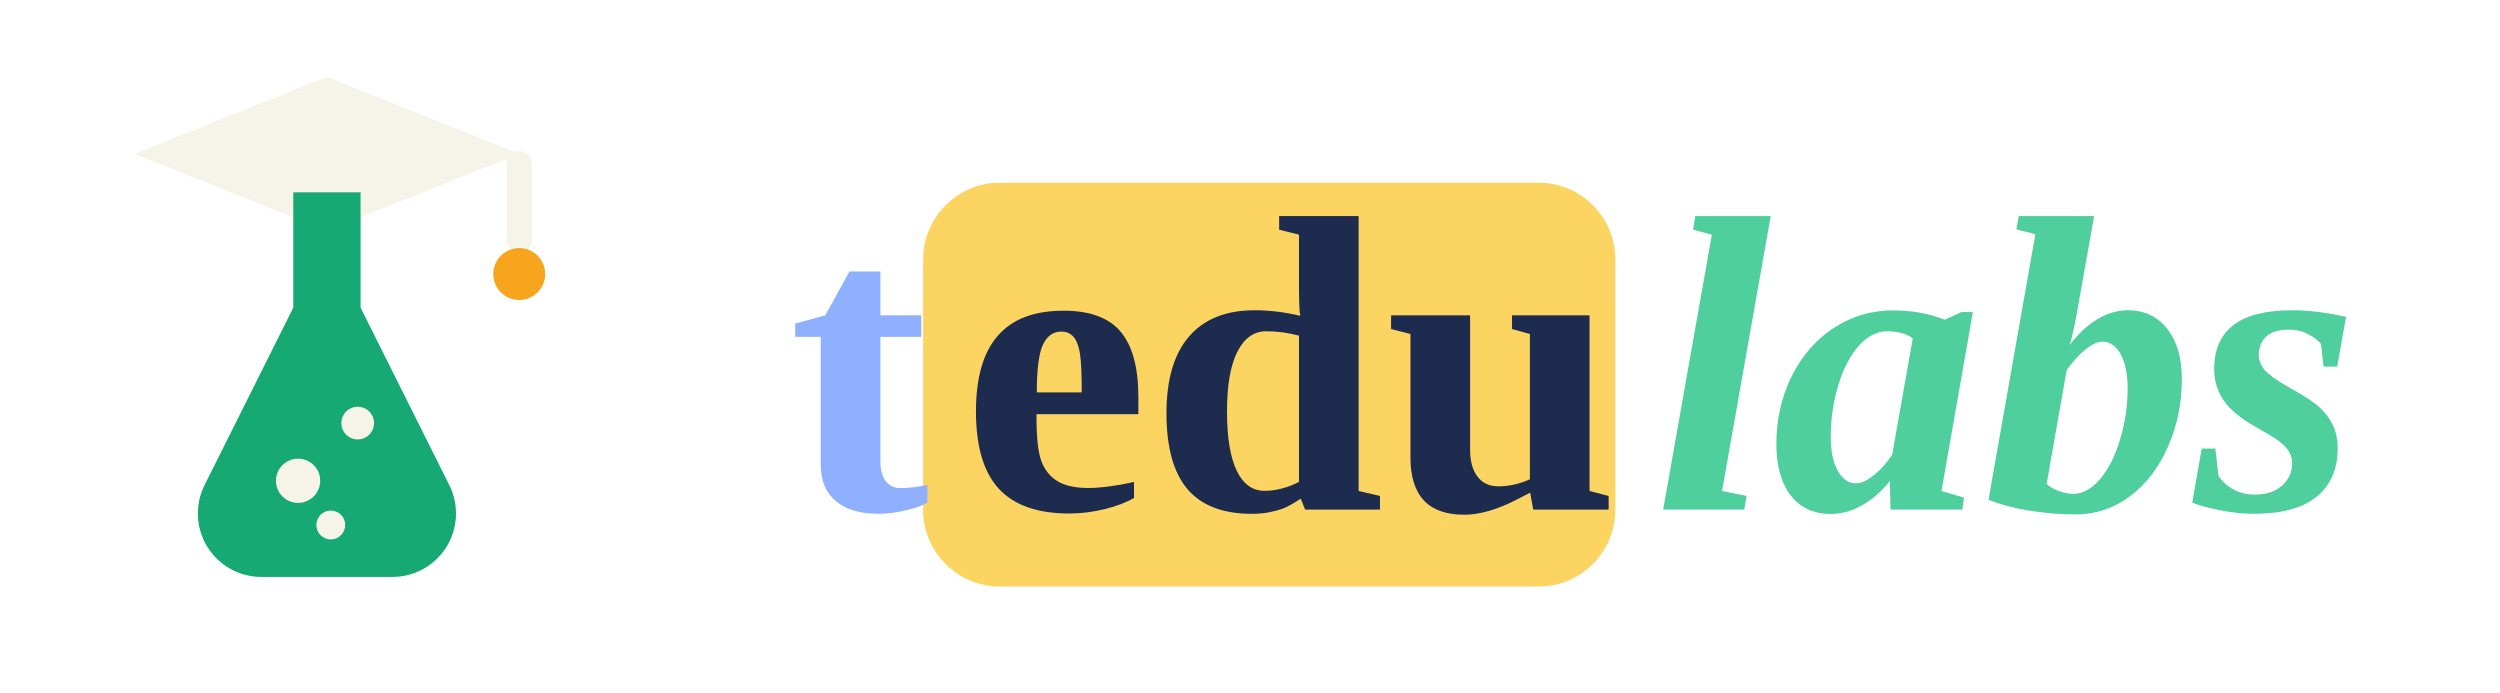
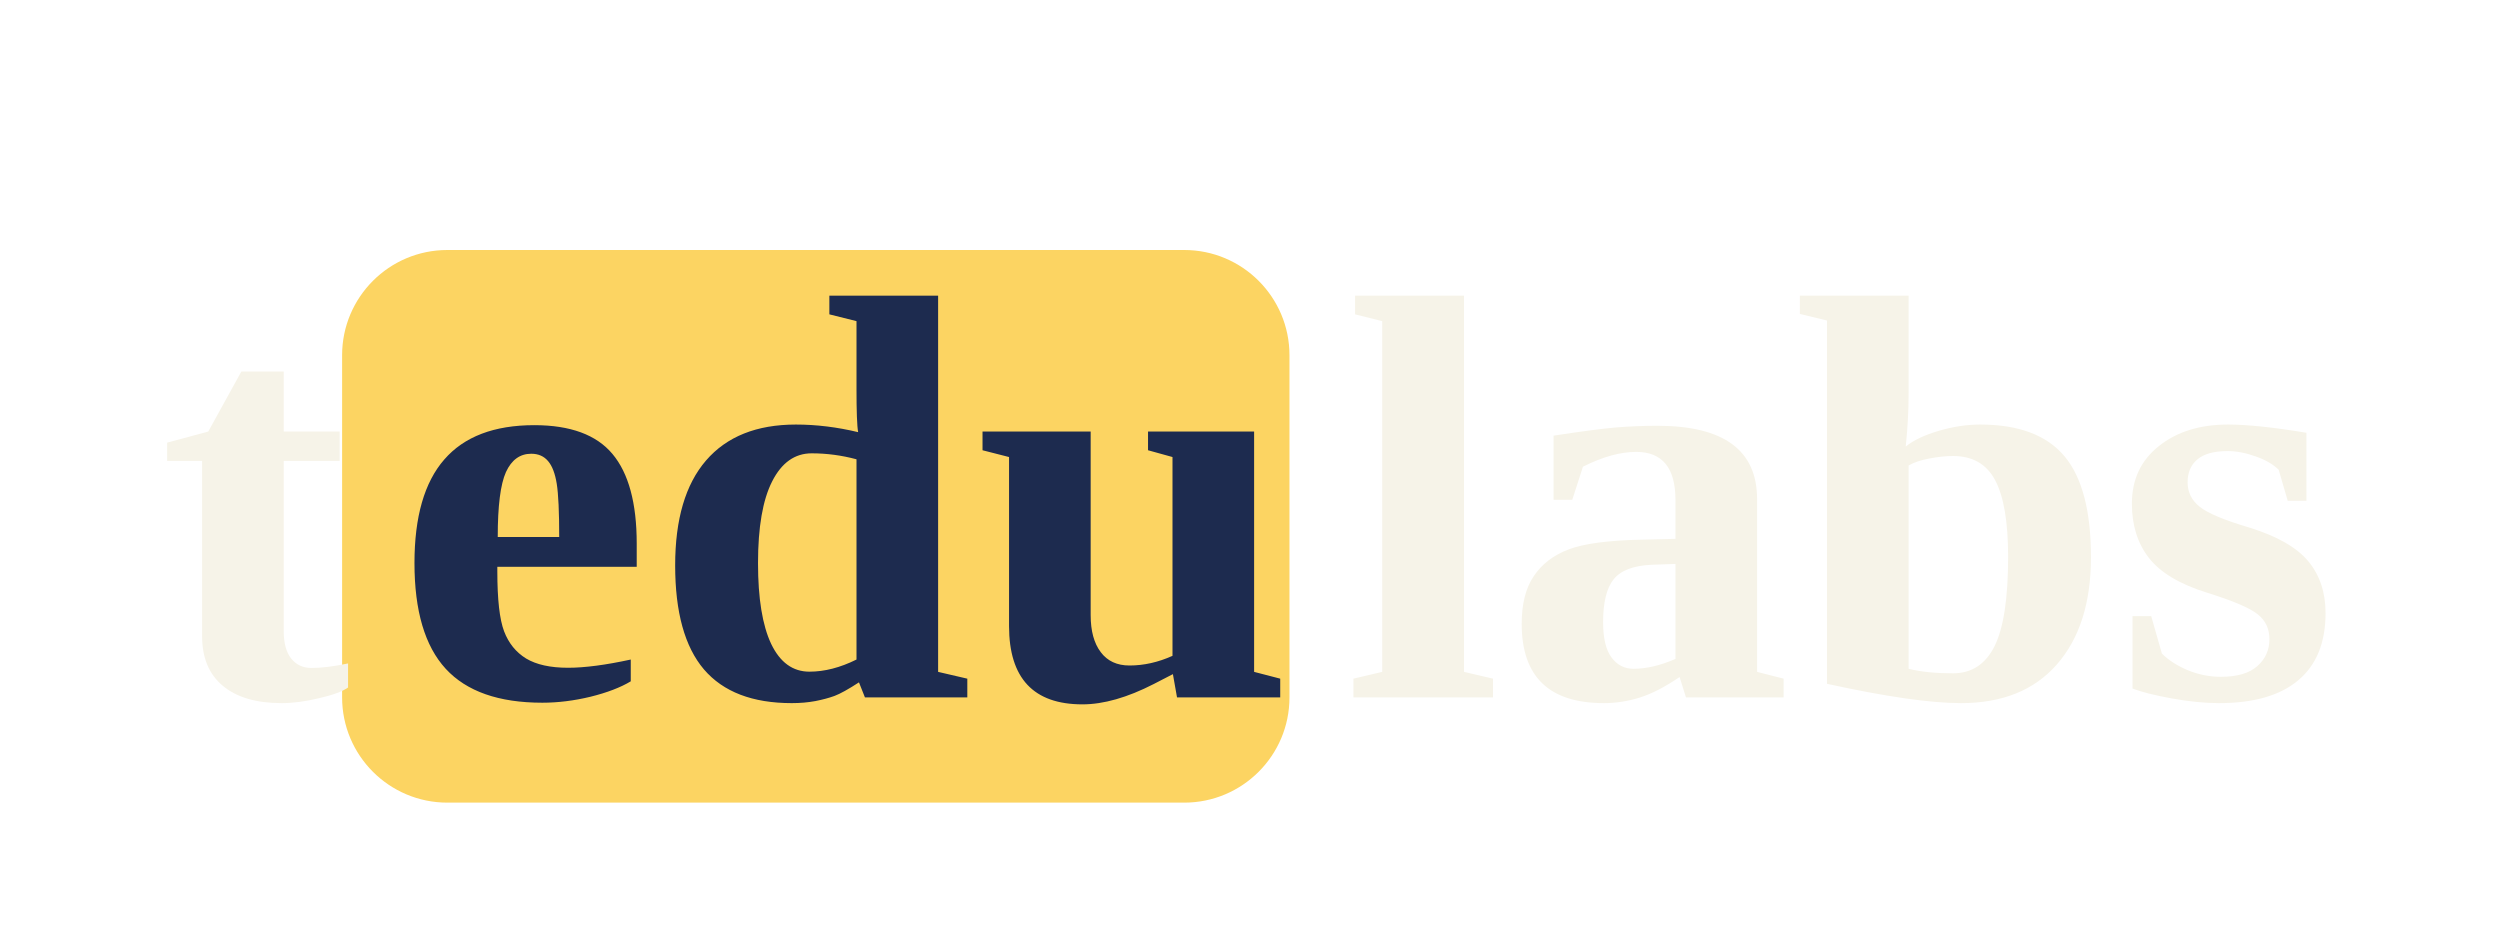
- <svg xmlns="http://www.w3.org/2000/svg" viewBox="0 0 260 72" role="img" aria-label="tedulabs">
-   <g transform="translate(2 4)">
-     <path d="M32 4 52 12 32 20 12 12Z" fill="#f6f3e8" />
-     <path d="M52 13v8" stroke="#f6f3e8" stroke-width="2.6" stroke-linecap="round" fill="none" />
-     <circle cx="52" cy="24.5" r="2.7" fill="#f6a51c" />
-     <path d="M28.5 16v12L19.2 46.6A6.6 6.6 0 0 0 25.2 56h13.6a6.6 6.6 0 0 0 6-9.4L35.5 28V16z" fill="#16a974" />
-     <circle cx="29" cy="46" r="2.3" fill="#f6f3e8" />
-     <circle cx="35.2" cy="40" r="1.7" fill="#f6f3e8" />
-     <circle cx="32.4" cy="50.6" r="1.5" fill="#f6f3e8" />
-   </g>
-   <rect x="96" y="19" width="72" height="42" rx="8" fill="#fcd462" />
-   <text x="82" y="53" font-family="Georgia, 'Times New Roman', serif" font-weight="600" font-size="44" fill="#8fb0ff" textLength="15">t</text>
-   <text x="100" y="53" font-family="Georgia, 'Times New Roman', serif" font-weight="600" font-size="44" fill="#1d2b4f" textLength="64">edu</text>
-   <text x="172" y="53" font-family="Georgia, 'Times New Roman', serif" font-weight="600" font-style="italic" font-size="44" fill="#4ecf9d" textLength="74">labs</text>
+ <svg xmlns="http://www.w3.org/2000/svg" viewBox="0 0 190 72" role="img" aria-label="tedulabs">
+   <rect x="26" y="19" width="72" height="42" rx="8" fill="#fcd462" />
+   <text x="12" y="53" font-family="Georgia, 'Times New Roman', serif" font-weight="600" font-size="44" fill="#f6f3e8" textLength="15">t</text>
+   <text x="30" y="53" font-family="Georgia, 'Times New Roman', serif" font-weight="600" font-size="44" fill="#1d2b4f" textLength="64">edu</text>
+   <text x="102" y="53" font-family="Georgia, 'Times New Roman', serif" font-weight="600" font-size="44" fill="#f6f3e8" textLength="76">labs</text>
</svg>
